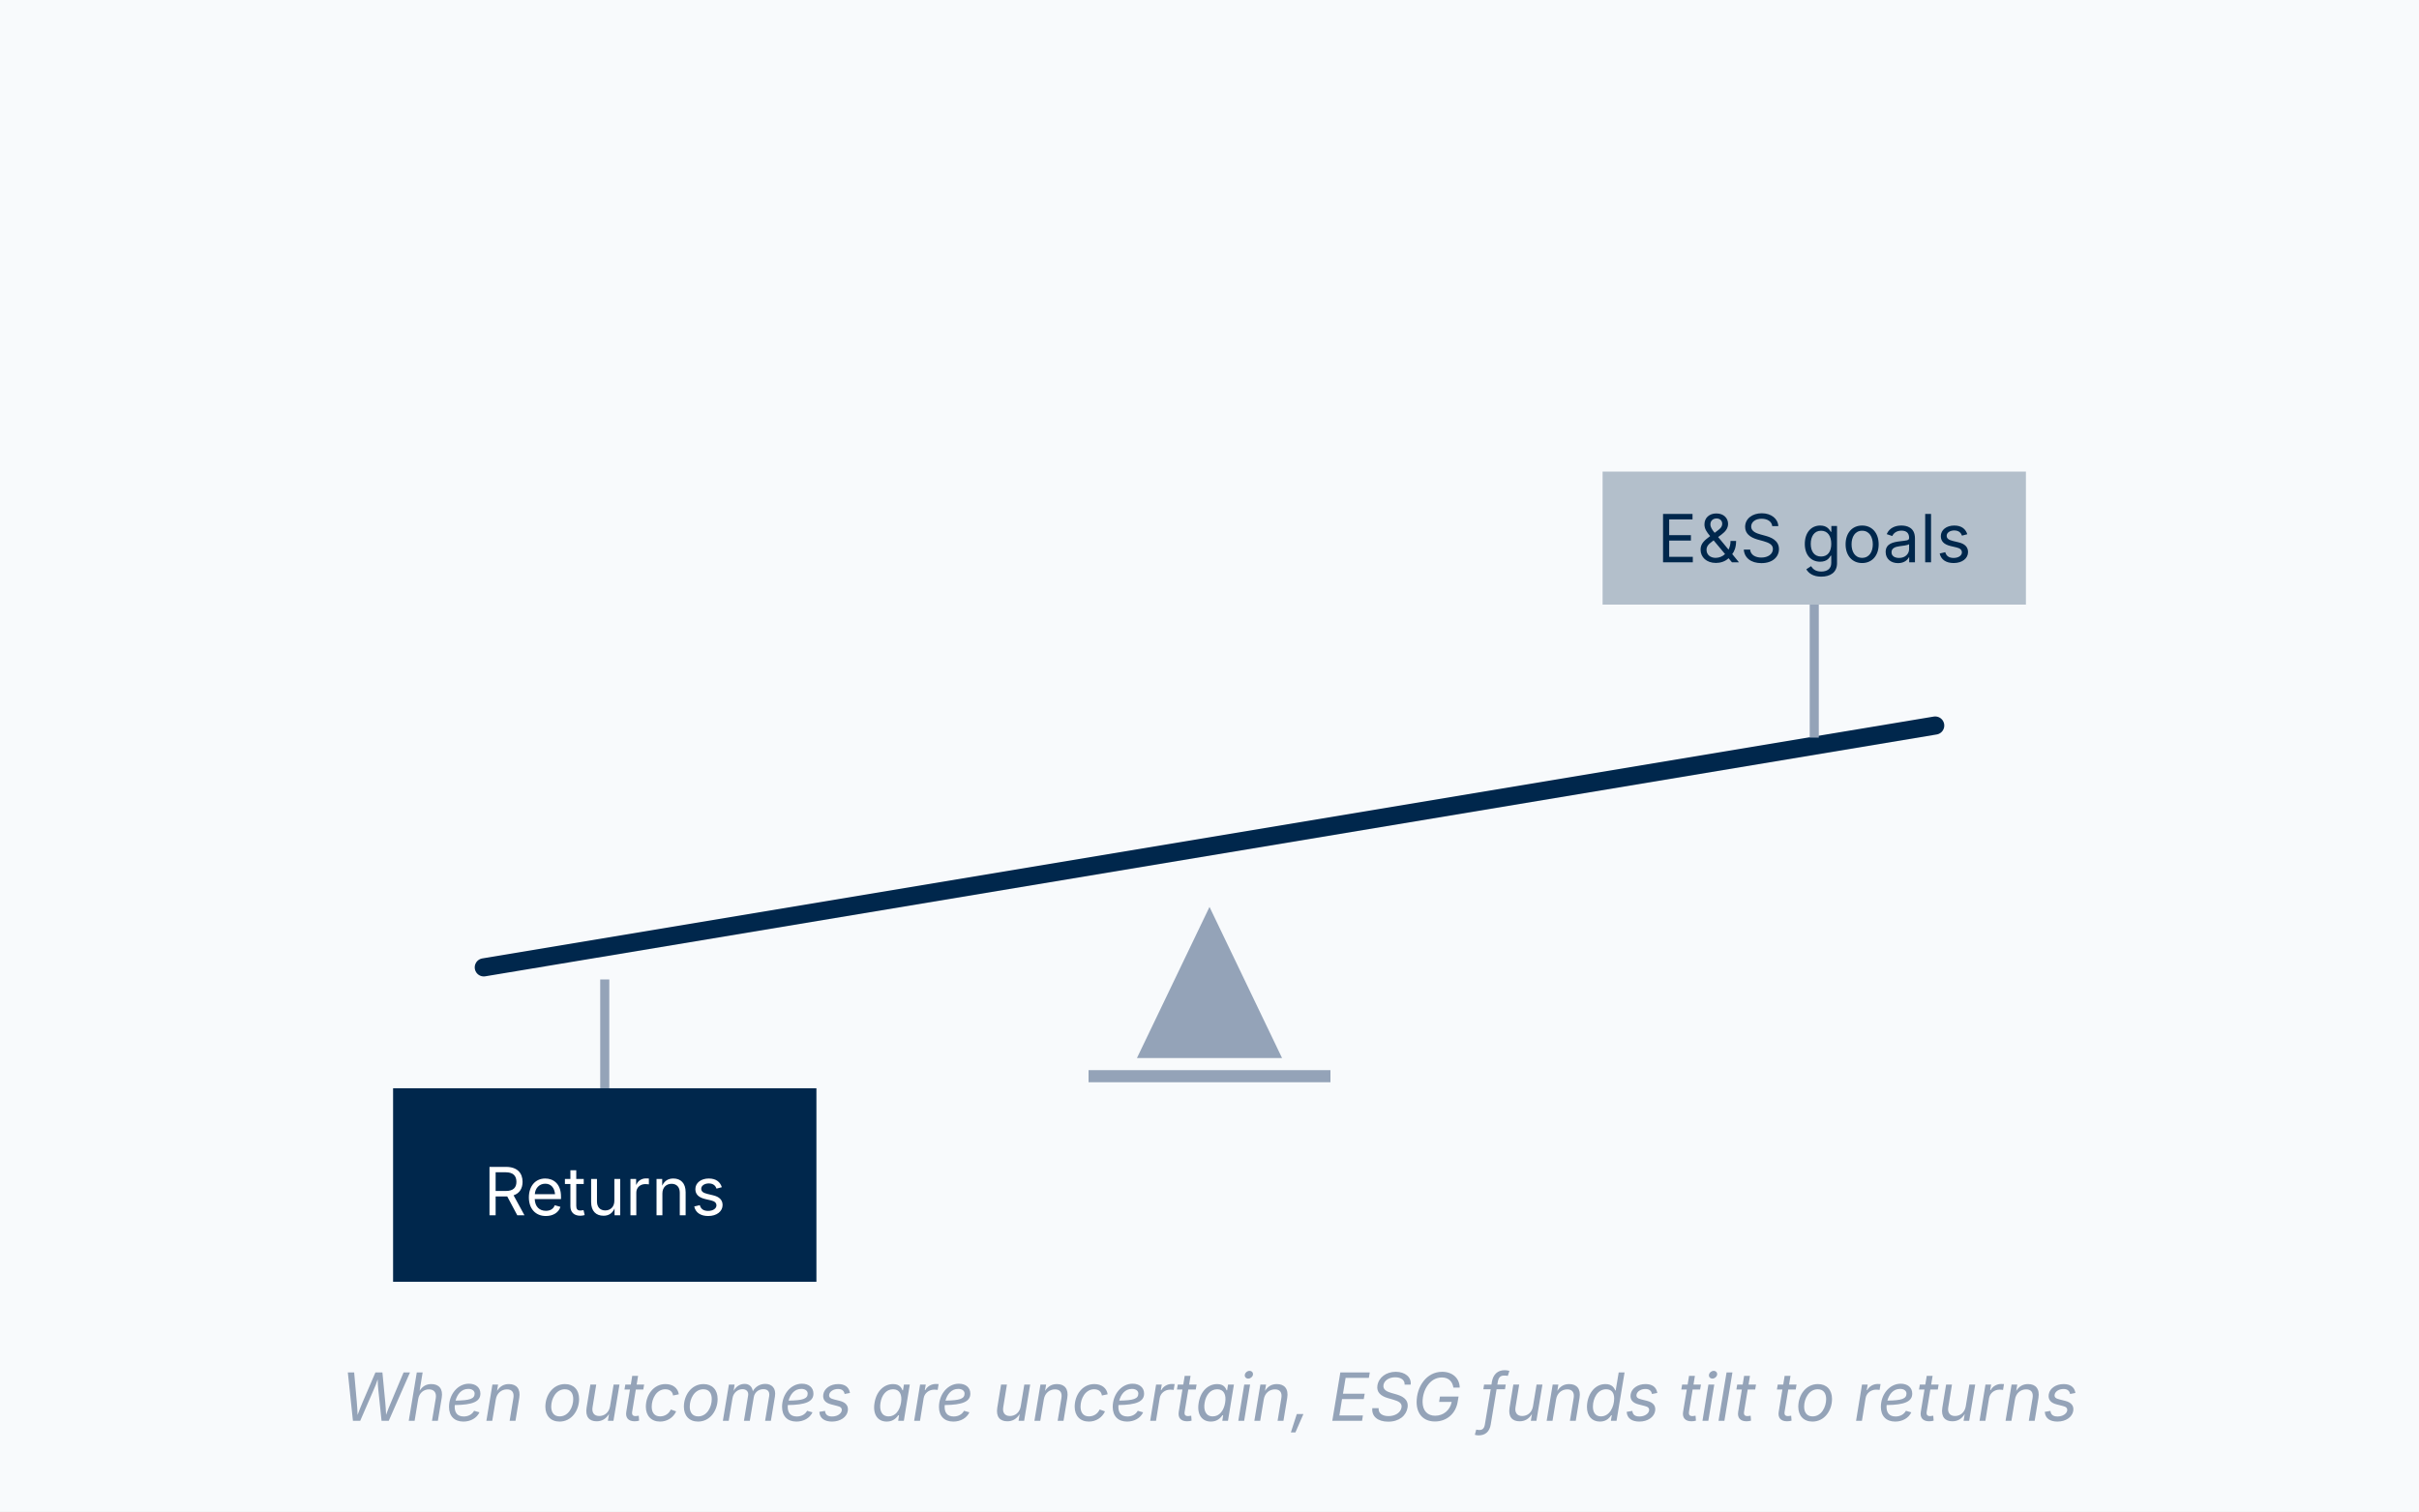
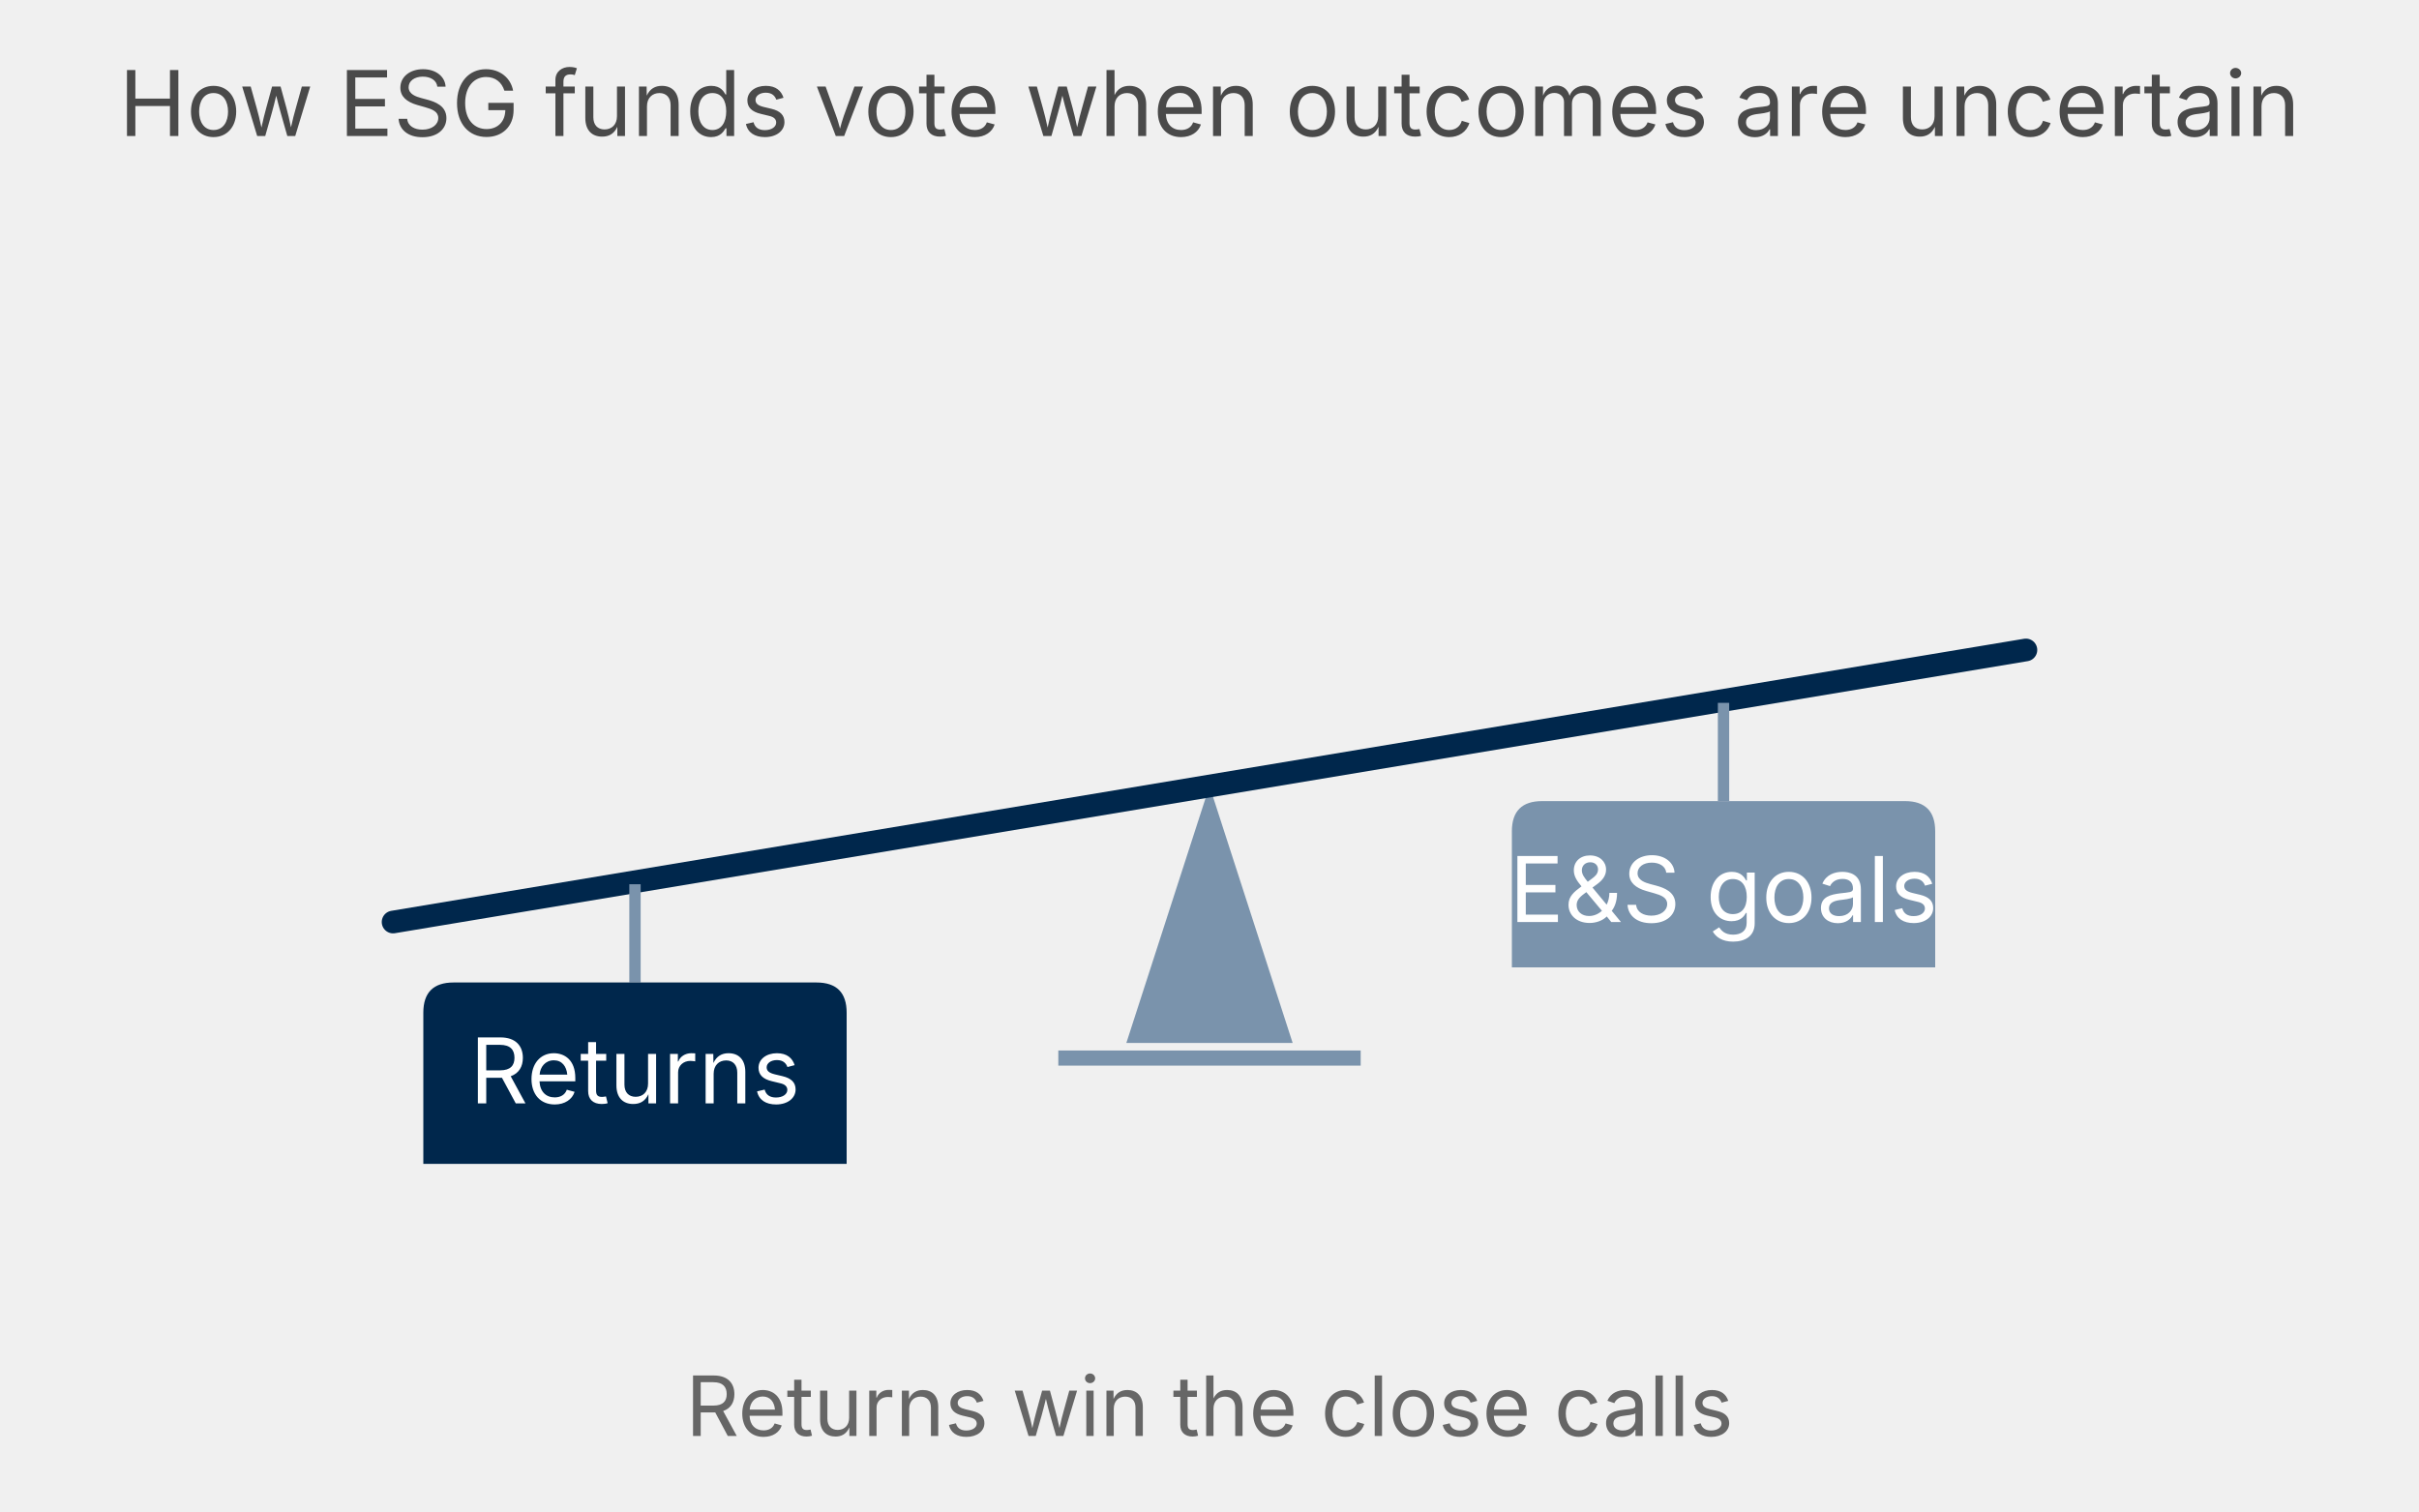
- <svg xmlns="http://www.w3.org/2000/svg" viewBox="0 0 400 250" font-family="Inter, -apple-system, system-ui, sans-serif">
-   <rect width="400" height="250" fill="#f8fafc" />
-   <polygon points="200,150 188,175 212,175" fill="#94a3b8" />
-   <line x1="180" y1="178" x2="220" y2="178" stroke="#94a3b8" stroke-width="2" />
-   <line x1="80" y1="160" x2="320" y2="120" stroke="#00274C" stroke-width="3" stroke-linecap="round" />
-   <line x1="100" y1="162" x2="100" y2="180" stroke="#94a3b8" stroke-width="1.5" />
-   <rect x="65" y="180" width="70" height="32" fill="#00274C" />
-   <text x="100" y="201" text-anchor="middle" font-size="11" fill="#ffffff">Returns</text>
-   <line x1="300" y1="122" x2="300" y2="100" stroke="#94a3b8" stroke-width="1.5" />
-   <rect x="265" y="78" width="70" height="22" fill="#00274C" opacity="0.28" />
-   <text x="300" y="93" text-anchor="middle" font-size="11" fill="#00274C">E&amp;S goals</text>
-   <text x="200" y="235" text-anchor="middle" font-size="11" fill="#94a3b8" font-style="italic">When outcomes are uncertain, ESG funds tilt to returns</text>
+ <svg xmlns="http://www.w3.org/2000/svg" viewBox="0 0 320 200" font-family="Inter, -apple-system, system-ui, sans-serif">
+   <text x="160" y="18" text-anchor="middle" font-size="12" fill="#4a4a4a">How ESG funds vote when outcomes are uncertain</text>
+   <polygon points="160,104 149,138 171,138" fill="#7A93AC" />
+   <line x1="140" y1="140" x2="180" y2="140" stroke="#7A93AC" stroke-width="2" />
+   <line x1="52" y1="122" x2="268" y2="86" stroke="#00274C" stroke-width="3" stroke-linecap="round" />
+   <line x1="84" y1="117" x2="84" y2="130" stroke="#7A93AC" stroke-width="1.5" />
+   <path d="M56 154 L56 134 Q56 130 60 130 L108 130 Q112 130 112 134 L112 154 Z" fill="#00274C" />
+   <text x="84" y="146" text-anchor="middle" font-size="12" fill="#ffffff">Returns</text>
+   <line x1="228" y1="93" x2="228" y2="106" stroke="#7A93AC" stroke-width="1.5" />
+   <path d="M200 128 L200 110 Q200 106 204 106 L252 106 Q256 106 256 110 L256 128 Z" fill="#7A93AC" />
+   <text x="228" y="122" text-anchor="middle" font-size="12" fill="#ffffff">E&amp;S goals</text>
+   <text x="160" y="190" text-anchor="middle" font-size="11" fill="#666666">Returns win the close calls</text>
</svg>
